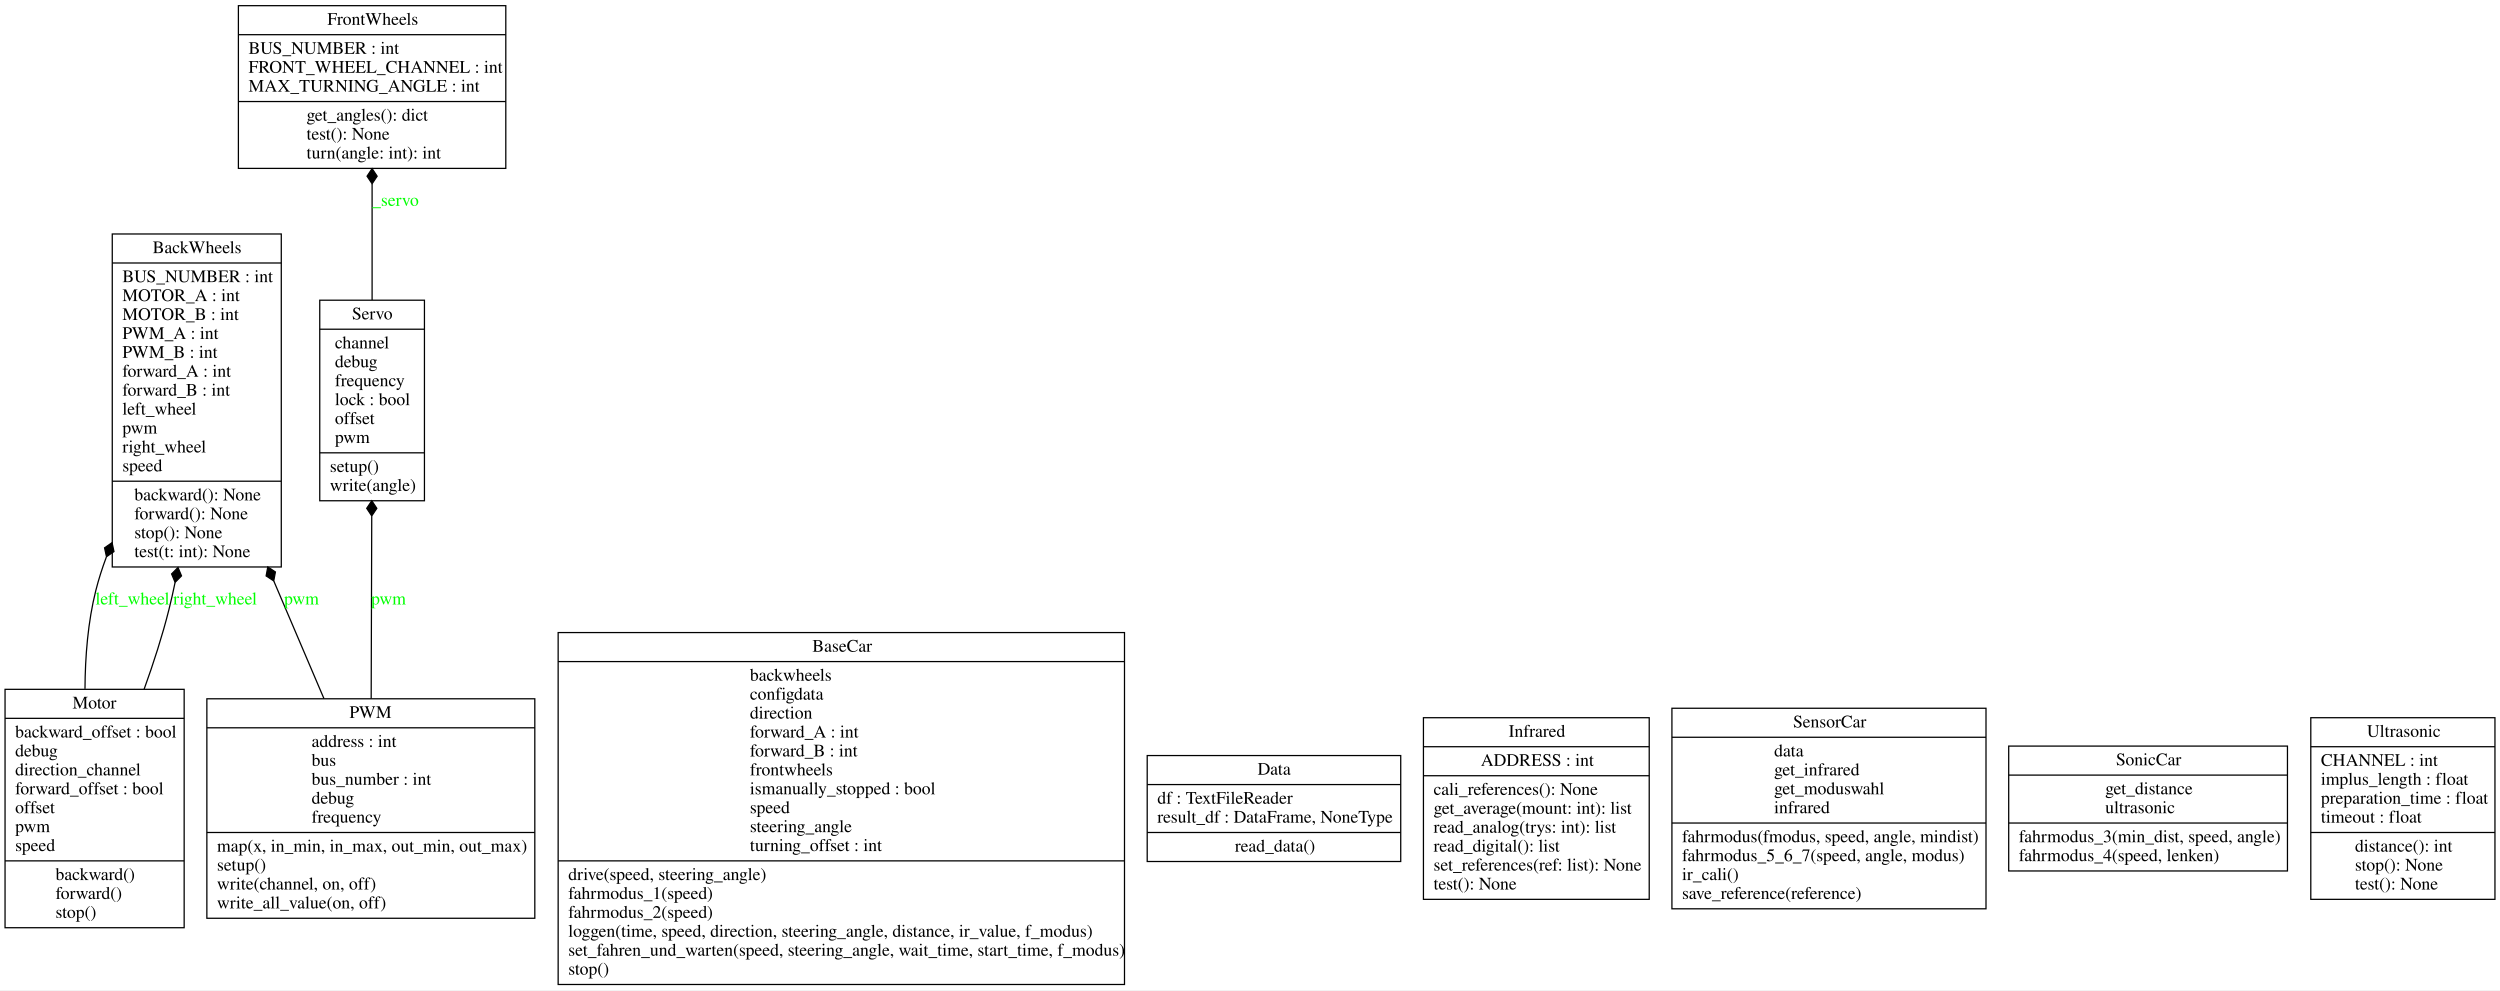
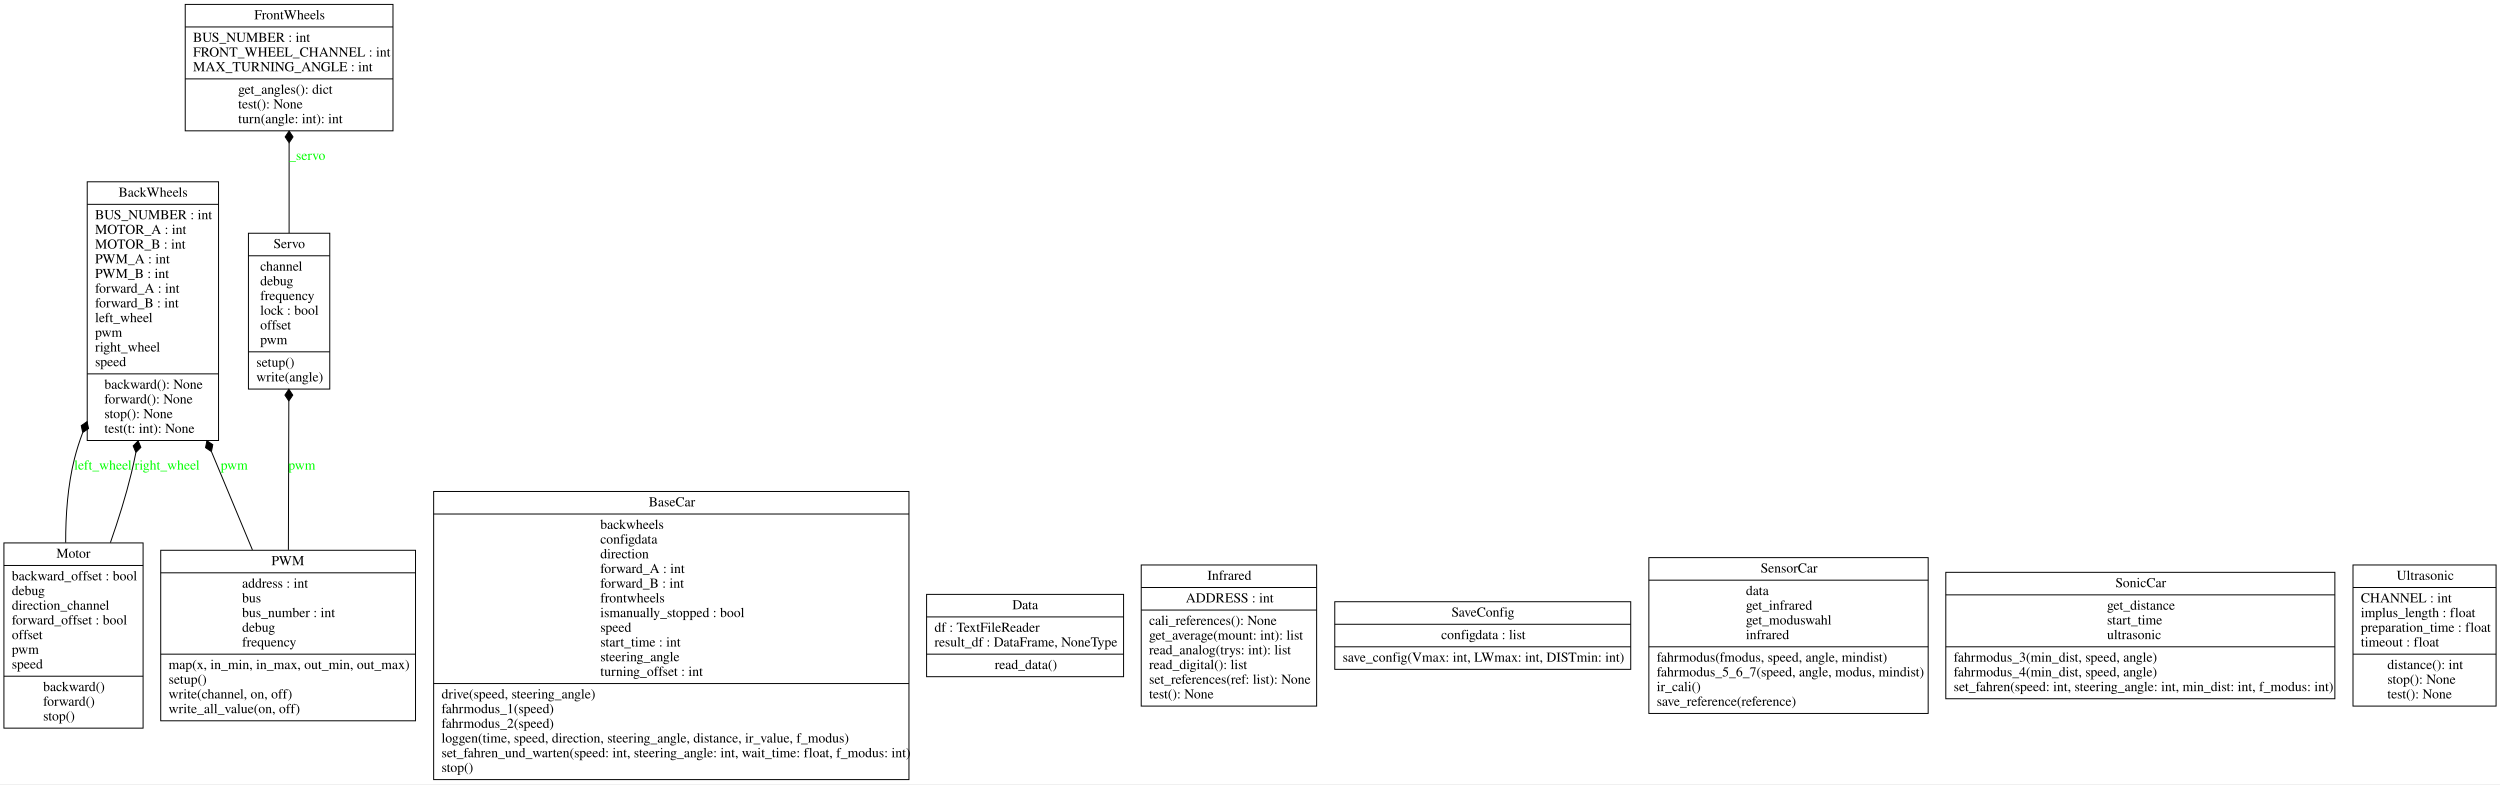
- <svg xmlns="http://www.w3.org/2000/svg" width="1982pt" height="785pt" viewBox="0.00 0.00 1982.00 785.00">
-   <g id="graph0" class="graph" transform="scale(1 1) rotate(0) translate(4 781)">
-     <polygon fill="#ffffff" stroke="transparent" points="-4,4 -4,-781 1978,-781 1978,4 -4,4" />
+ <svg xmlns="http://www.w3.org/2000/svg" width="2551pt" height="800pt" viewBox="0.00 0.00 2551.00 800.00">
+   <g id="graph0" class="graph" transform="scale(1 1) rotate(0) translate(4 796)">
+     <polygon fill="#ffffff" stroke="transparent" points="-4,4 -4,-796 2547,-796 2547,4 -4,4" />
    <g id="node1" class="node">
-       <polygon fill="none" stroke="#000000" points="85,-331.5 85,-595.5 219,-595.5 219,-331.5 85,-331.5" />
-       <text text-anchor="start" x="117" y="-580.3" font-family="Times,serif" font-size="14.00" fill="#000000">BackWheels</text>
-       <polyline fill="none" stroke="#000000" points="85,-572.5 219,-572.5 " />
-       <text text-anchor="start" x="93" y="-557.3" font-family="Times,serif" font-size="14.00" fill="#000000">BUS_NUMBER : int</text>
-       <text text-anchor="start" x="93" y="-542.3" font-family="Times,serif" font-size="14.00" fill="#000000">MOTOR_A : int</text>
-       <text text-anchor="start" x="93" y="-527.3" font-family="Times,serif" font-size="14.00" fill="#000000">MOTOR_B : int</text>
-       <text text-anchor="start" x="93" y="-512.3" font-family="Times,serif" font-size="14.00" fill="#000000">PWM_A : int</text>
-       <text text-anchor="start" x="93" y="-497.3" font-family="Times,serif" font-size="14.00" fill="#000000">PWM_B : int</text>
-       <text text-anchor="start" x="93" y="-482.3" font-family="Times,serif" font-size="14.00" fill="#000000">forward_A : int</text>
-       <text text-anchor="start" x="93" y="-467.3" font-family="Times,serif" font-size="14.00" fill="#000000">forward_B : int</text>
-       <text text-anchor="start" x="93" y="-452.3" font-family="Times,serif" font-size="14.00" fill="#000000">left_wheel</text>
-       <text text-anchor="start" x="93" y="-437.3" font-family="Times,serif" font-size="14.00" fill="#000000">pwm</text>
-       <text text-anchor="start" x="93" y="-422.3" font-family="Times,serif" font-size="14.00" fill="#000000">right_wheel</text>
-       <text text-anchor="start" x="93" y="-407.3" font-family="Times,serif" font-size="14.00" fill="#000000">speed</text>
-       <polyline fill="none" stroke="#000000" points="85,-399.5 219,-399.5 " />
-       <text text-anchor="start" x="102.5" y="-384.3" font-family="Times,serif" font-size="14.00" fill="#000000">backward(): None</text>
-       <text text-anchor="start" x="102.5" y="-369.3" font-family="Times,serif" font-size="14.00" fill="#000000">forward(): None</text>
-       <text text-anchor="start" x="102.5" y="-354.3" font-family="Times,serif" font-size="14.00" fill="#000000">stop(): None</text>
-       <text text-anchor="start" x="102.5" y="-339.3" font-family="Times,serif" font-size="14.00" fill="#000000">test(t: int): None</text>
+       <polygon fill="none" stroke="#000000" points="85,-346.5 85,-610.5 219,-610.5 219,-346.5 85,-346.5" />
+       <text text-anchor="start" x="117" y="-595.3" font-family="Times,serif" font-size="14.00" fill="#000000">BackWheels</text>
+       <polyline fill="none" stroke="#000000" points="85,-587.5 219,-587.5 " />
+       <text text-anchor="start" x="93" y="-572.3" font-family="Times,serif" font-size="14.00" fill="#000000">BUS_NUMBER : int</text>
+       <text text-anchor="start" x="93" y="-557.3" font-family="Times,serif" font-size="14.00" fill="#000000">MOTOR_A : int</text>
+       <text text-anchor="start" x="93" y="-542.3" font-family="Times,serif" font-size="14.00" fill="#000000">MOTOR_B : int</text>
+       <text text-anchor="start" x="93" y="-527.3" font-family="Times,serif" font-size="14.00" fill="#000000">PWM_A : int</text>
+       <text text-anchor="start" x="93" y="-512.3" font-family="Times,serif" font-size="14.00" fill="#000000">PWM_B : int</text>
+       <text text-anchor="start" x="93" y="-497.3" font-family="Times,serif" font-size="14.00" fill="#000000">forward_A : int</text>
+       <text text-anchor="start" x="93" y="-482.3" font-family="Times,serif" font-size="14.00" fill="#000000">forward_B : int</text>
+       <text text-anchor="start" x="93" y="-467.3" font-family="Times,serif" font-size="14.00" fill="#000000">left_wheel</text>
+       <text text-anchor="start" x="93" y="-452.3" font-family="Times,serif" font-size="14.00" fill="#000000">pwm</text>
+       <text text-anchor="start" x="93" y="-437.3" font-family="Times,serif" font-size="14.00" fill="#000000">right_wheel</text>
+       <text text-anchor="start" x="93" y="-422.3" font-family="Times,serif" font-size="14.00" fill="#000000">speed</text>
+       <polyline fill="none" stroke="#000000" points="85,-414.5 219,-414.5 " />
+       <text text-anchor="start" x="102.5" y="-399.3" font-family="Times,serif" font-size="14.00" fill="#000000">backward(): None</text>
+       <text text-anchor="start" x="102.5" y="-384.3" font-family="Times,serif" font-size="14.00" fill="#000000">forward(): None</text>
+       <text text-anchor="start" x="102.5" y="-369.3" font-family="Times,serif" font-size="14.00" fill="#000000">stop(): None</text>
+       <text text-anchor="start" x="102.5" y="-354.3" font-family="Times,serif" font-size="14.00" fill="#000000">test(t: int): None</text>
    </g>
    <g id="node2" class="node">
-       <polygon fill="none" stroke="#000000" points="438.5,-.5 438.5,-279.5 887.5,-279.5 887.5,-.5 438.5,-.5" />
-       <text text-anchor="start" x="640" y="-264.3" font-family="Times,serif" font-size="14.00" fill="#000000">BaseCar</text>
-       <polyline fill="none" stroke="#000000" points="438.5,-256.5 887.5,-256.5 " />
-       <text text-anchor="start" x="590.5" y="-241.3" font-family="Times,serif" font-size="14.00" fill="#000000">backwheels</text>
-       <text text-anchor="start" x="590.5" y="-226.3" font-family="Times,serif" font-size="14.00" fill="#000000">configdata</text>
-       <text text-anchor="start" x="590.5" y="-211.3" font-family="Times,serif" font-size="14.00" fill="#000000">direction</text>
-       <text text-anchor="start" x="590.5" y="-196.3" font-family="Times,serif" font-size="14.00" fill="#000000">forward_A : int</text>
-       <text text-anchor="start" x="590.5" y="-181.3" font-family="Times,serif" font-size="14.00" fill="#000000">forward_B : int</text>
-       <text text-anchor="start" x="590.5" y="-166.3" font-family="Times,serif" font-size="14.00" fill="#000000">frontwheels</text>
-       <text text-anchor="start" x="590.5" y="-151.3" font-family="Times,serif" font-size="14.00" fill="#000000">ismanually_stopped : bool</text>
-       <text text-anchor="start" x="590.5" y="-136.3" font-family="Times,serif" font-size="14.00" fill="#000000">speed</text>
-       <text text-anchor="start" x="590.5" y="-121.3" font-family="Times,serif" font-size="14.00" fill="#000000">steering_angle</text>
-       <text text-anchor="start" x="590.5" y="-106.3" font-family="Times,serif" font-size="14.00" fill="#000000">turning_offset : int</text>
-       <polyline fill="none" stroke="#000000" points="438.5,-98.5 887.5,-98.5 " />
+       <polygon fill="none" stroke="#000000" points="438.5,-.5 438.5,-294.5 923.5,-294.5 923.5,-.5 438.5,-.5" />
+       <text text-anchor="start" x="658" y="-279.3" font-family="Times,serif" font-size="14.00" fill="#000000">BaseCar</text>
+       <polyline fill="none" stroke="#000000" points="438.5,-271.5 923.5,-271.5 " />
+       <text text-anchor="start" x="608.5" y="-256.3" font-family="Times,serif" font-size="14.00" fill="#000000">backwheels</text>
+       <text text-anchor="start" x="608.5" y="-241.3" font-family="Times,serif" font-size="14.00" fill="#000000">configdata</text>
+       <text text-anchor="start" x="608.5" y="-226.3" font-family="Times,serif" font-size="14.00" fill="#000000">direction</text>
+       <text text-anchor="start" x="608.5" y="-211.3" font-family="Times,serif" font-size="14.00" fill="#000000">forward_A : int</text>
+       <text text-anchor="start" x="608.5" y="-196.3" font-family="Times,serif" font-size="14.00" fill="#000000">forward_B : int</text>
+       <text text-anchor="start" x="608.5" y="-181.3" font-family="Times,serif" font-size="14.00" fill="#000000">frontwheels</text>
+       <text text-anchor="start" x="608.5" y="-166.3" font-family="Times,serif" font-size="14.00" fill="#000000">ismanually_stopped : bool</text>
+       <text text-anchor="start" x="608.5" y="-151.3" font-family="Times,serif" font-size="14.00" fill="#000000">speed</text>
+       <text text-anchor="start" x="608.5" y="-136.3" font-family="Times,serif" font-size="14.00" fill="#000000">start_time : int</text>
+       <text text-anchor="start" x="608.5" y="-121.3" font-family="Times,serif" font-size="14.00" fill="#000000">steering_angle</text>
+       <text text-anchor="start" x="608.5" y="-106.3" font-family="Times,serif" font-size="14.00" fill="#000000">turning_offset : int</text>
+       <polyline fill="none" stroke="#000000" points="438.5,-98.5 923.5,-98.5 " />
      <text text-anchor="start" x="446.5" y="-83.3" font-family="Times,serif" font-size="14.00" fill="#000000">drive(speed, steering_angle)</text>
      <text text-anchor="start" x="446.5" y="-68.3" font-family="Times,serif" font-size="14.00" fill="#000000">fahrmodus_1(speed)</text>
      <text text-anchor="start" x="446.5" y="-53.3" font-family="Times,serif" font-size="14.00" fill="#000000">fahrmodus_2(speed)</text>
      <text text-anchor="start" x="446.5" y="-38.3" font-family="Times,serif" font-size="14.00" fill="#000000">loggen(time, speed, direction, steering_angle, distance, ir_value, f_modus)</text>
-       <text text-anchor="start" x="446.5" y="-23.3" font-family="Times,serif" font-size="14.00" fill="#000000">set_fahren_und_warten(speed, steering_angle, wait_time, start_time, f_modus)</text>
+       <text text-anchor="start" x="446.5" y="-23.3" font-family="Times,serif" font-size="14.00" fill="#000000">set_fahren_und_warten(speed: int, steering_angle: int, wait_time: float, f_modus: int)</text>
      <text text-anchor="start" x="446.5" y="-8.3" font-family="Times,serif" font-size="14.00" fill="#000000">stop()</text>
    </g>
    <g id="node3" class="node">
-       <polygon fill="none" stroke="#000000" points="905.5,-98 905.5,-182 1106.5,-182 1106.5,-98 905.5,-98" />
-       <text text-anchor="start" x="993" y="-166.8" font-family="Times,serif" font-size="14.00" fill="#000000">Data</text>
-       <polyline fill="none" stroke="#000000" points="905.5,-159 1106.5,-159 " />
-       <text text-anchor="start" x="913.5" y="-143.8" font-family="Times,serif" font-size="14.00" fill="#000000">df : TextFileReader</text>
-       <text text-anchor="start" x="913.5" y="-128.8" font-family="Times,serif" font-size="14.00" fill="#000000">result_df : DataFrame, NoneType</text>
-       <polyline fill="none" stroke="#000000" points="905.5,-121 1106.5,-121 " />
-       <text text-anchor="start" x="975" y="-105.8" font-family="Times,serif" font-size="14.00" fill="#000000">read_data()</text>
+       <polygon fill="none" stroke="#000000" points="941.5,-105.5 941.5,-189.5 1142.5,-189.5 1142.5,-105.5 941.5,-105.5" />
+       <text text-anchor="start" x="1029" y="-174.3" font-family="Times,serif" font-size="14.00" fill="#000000">Data</text>
+       <polyline fill="none" stroke="#000000" points="941.5,-166.5 1142.5,-166.5 " />
+       <text text-anchor="start" x="949.5" y="-151.3" font-family="Times,serif" font-size="14.00" fill="#000000">df : TextFileReader</text>
+       <text text-anchor="start" x="949.5" y="-136.3" font-family="Times,serif" font-size="14.00" fill="#000000">result_df : DataFrame, NoneType</text>
+       <polyline fill="none" stroke="#000000" points="941.5,-128.5 1142.5,-128.5 " />
+       <text text-anchor="start" x="1011" y="-113.3" font-family="Times,serif" font-size="14.00" fill="#000000">read_data()</text>
    </g>
    <g id="node4" class="node">
-       <polygon fill="none" stroke="#000000" points="185,-647.5 185,-776.5 397,-776.5 397,-647.5 185,-647.5" />
-       <text text-anchor="start" x="255.5" y="-761.3" font-family="Times,serif" font-size="14.00" fill="#000000">FrontWheels</text>
-       <polyline fill="none" stroke="#000000" points="185,-753.5 397,-753.5 " />
-       <text text-anchor="start" x="193" y="-738.3" font-family="Times,serif" font-size="14.00" fill="#000000">BUS_NUMBER : int</text>
-       <text text-anchor="start" x="193" y="-723.3" font-family="Times,serif" font-size="14.00" fill="#000000">FRONT_WHEEL_CHANNEL : int</text>
-       <text text-anchor="start" x="193" y="-708.3" font-family="Times,serif" font-size="14.00" fill="#000000">MAX_TURNING_ANGLE : int</text>
-       <polyline fill="none" stroke="#000000" points="185,-700.5 397,-700.5 " />
-       <text text-anchor="start" x="239" y="-685.3" font-family="Times,serif" font-size="14.00" fill="#000000">get_angles(): dict</text>
-       <text text-anchor="start" x="239" y="-670.3" font-family="Times,serif" font-size="14.00" fill="#000000">test(): None</text>
-       <text text-anchor="start" x="239" y="-655.3" font-family="Times,serif" font-size="14.00" fill="#000000">turn(angle: int): int</text>
+       <polygon fill="none" stroke="#000000" points="185,-662.5 185,-791.5 397,-791.5 397,-662.5 185,-662.5" />
+       <text text-anchor="start" x="255.5" y="-776.3" font-family="Times,serif" font-size="14.00" fill="#000000">FrontWheels</text>
+       <polyline fill="none" stroke="#000000" points="185,-768.5 397,-768.5 " />
+       <text text-anchor="start" x="193" y="-753.3" font-family="Times,serif" font-size="14.00" fill="#000000">BUS_NUMBER : int</text>
+       <text text-anchor="start" x="193" y="-738.3" font-family="Times,serif" font-size="14.00" fill="#000000">FRONT_WHEEL_CHANNEL : int</text>
+       <text text-anchor="start" x="193" y="-723.3" font-family="Times,serif" font-size="14.00" fill="#000000">MAX_TURNING_ANGLE : int</text>
+       <polyline fill="none" stroke="#000000" points="185,-715.5 397,-715.5 " />
+       <text text-anchor="start" x="239" y="-700.3" font-family="Times,serif" font-size="14.00" fill="#000000">get_angles(): dict</text>
+       <text text-anchor="start" x="239" y="-685.3" font-family="Times,serif" font-size="14.00" fill="#000000">test(): None</text>
+       <text text-anchor="start" x="239" y="-670.3" font-family="Times,serif" font-size="14.00" fill="#000000">turn(angle: int): int</text>
    </g>
    <g id="node5" class="node">
-       <polygon fill="none" stroke="#000000" points="1124.5,-68 1124.5,-212 1303.5,-212 1303.5,-68 1124.5,-68" />
-       <text text-anchor="start" x="1192" y="-196.8" font-family="Times,serif" font-size="14.00" fill="#000000">Infrared</text>
-       <polyline fill="none" stroke="#000000" points="1124.5,-189 1303.5,-189 " />
-       <text text-anchor="start" x="1170" y="-173.8" font-family="Times,serif" font-size="14.00" fill="#000000">ADDRESS : int</text>
-       <polyline fill="none" stroke="#000000" points="1124.5,-166 1303.5,-166 " />
-       <text text-anchor="start" x="1132.5" y="-150.8" font-family="Times,serif" font-size="14.00" fill="#000000">cali_references(): None</text>
-       <text text-anchor="start" x="1132.5" y="-135.8" font-family="Times,serif" font-size="14.00" fill="#000000">get_average(mount: int): list</text>
-       <text text-anchor="start" x="1132.5" y="-120.8" font-family="Times,serif" font-size="14.00" fill="#000000">read_analog(trys: int): list</text>
-       <text text-anchor="start" x="1132.5" y="-105.8" font-family="Times,serif" font-size="14.00" fill="#000000">read_digital(): list</text>
-       <text text-anchor="start" x="1132.5" y="-90.8" font-family="Times,serif" font-size="14.00" fill="#000000">set_references(ref: list): None</text>
-       <text text-anchor="start" x="1132.5" y="-75.8" font-family="Times,serif" font-size="14.00" fill="#000000">test(): None</text>
+       <polygon fill="none" stroke="#000000" points="1160.5,-75.5 1160.5,-219.5 1339.5,-219.5 1339.5,-75.5 1160.5,-75.5" />
+       <text text-anchor="start" x="1228" y="-204.3" font-family="Times,serif" font-size="14.00" fill="#000000">Infrared</text>
+       <polyline fill="none" stroke="#000000" points="1160.5,-196.5 1339.5,-196.5 " />
+       <text text-anchor="start" x="1206" y="-181.3" font-family="Times,serif" font-size="14.00" fill="#000000">ADDRESS : int</text>
+       <polyline fill="none" stroke="#000000" points="1160.5,-173.5 1339.5,-173.5 " />
+       <text text-anchor="start" x="1168.5" y="-158.3" font-family="Times,serif" font-size="14.00" fill="#000000">cali_references(): None</text>
+       <text text-anchor="start" x="1168.5" y="-143.3" font-family="Times,serif" font-size="14.00" fill="#000000">get_average(mount: int): list</text>
+       <text text-anchor="start" x="1168.5" y="-128.3" font-family="Times,serif" font-size="14.00" fill="#000000">read_analog(trys: int): list</text>
+       <text text-anchor="start" x="1168.5" y="-113.3" font-family="Times,serif" font-size="14.00" fill="#000000">read_digital(): list</text>
+       <text text-anchor="start" x="1168.5" y="-98.3" font-family="Times,serif" font-size="14.00" fill="#000000">set_references(ref: list): None</text>
+       <text text-anchor="start" x="1168.5" y="-83.3" font-family="Times,serif" font-size="14.00" fill="#000000">test(): None</text>
    </g>
    <g id="node6" class="node">
-       <polygon fill="none" stroke="#000000" points="0,-45.5 0,-234.5 142,-234.5 142,-45.5 0,-45.5" />
-       <text text-anchor="start" x="53.5" y="-219.3" font-family="Times,serif" font-size="14.00" fill="#000000">Motor</text>
-       <polyline fill="none" stroke="#000000" points="0,-211.5 142,-211.5 " />
-       <text text-anchor="start" x="8" y="-196.3" font-family="Times,serif" font-size="14.00" fill="#000000">backward_offset : bool</text>
-       <text text-anchor="start" x="8" y="-181.3" font-family="Times,serif" font-size="14.00" fill="#000000">debug</text>
-       <text text-anchor="start" x="8" y="-166.3" font-family="Times,serif" font-size="14.00" fill="#000000">direction_channel</text>
-       <text text-anchor="start" x="8" y="-151.3" font-family="Times,serif" font-size="14.00" fill="#000000">forward_offset : bool</text>
-       <text text-anchor="start" x="8" y="-136.3" font-family="Times,serif" font-size="14.00" fill="#000000">offset</text>
-       <text text-anchor="start" x="8" y="-121.3" font-family="Times,serif" font-size="14.00" fill="#000000">pwm</text>
-       <text text-anchor="start" x="8" y="-106.3" font-family="Times,serif" font-size="14.00" fill="#000000">speed</text>
-       <polyline fill="none" stroke="#000000" points="0,-98.5 142,-98.5 " />
-       <text text-anchor="start" x="40" y="-83.3" font-family="Times,serif" font-size="14.00" fill="#000000">backward()</text>
-       <text text-anchor="start" x="40" y="-68.3" font-family="Times,serif" font-size="14.00" fill="#000000">forward()</text>
-       <text text-anchor="start" x="40" y="-53.3" font-family="Times,serif" font-size="14.00" fill="#000000">stop()</text>
+       <polygon fill="none" stroke="#000000" points="0,-53 0,-242 142,-242 142,-53 0,-53" />
+       <text text-anchor="start" x="53.5" y="-226.8" font-family="Times,serif" font-size="14.00" fill="#000000">Motor</text>
+       <polyline fill="none" stroke="#000000" points="0,-219 142,-219 " />
+       <text text-anchor="start" x="8" y="-203.8" font-family="Times,serif" font-size="14.00" fill="#000000">backward_offset : bool</text>
+       <text text-anchor="start" x="8" y="-188.8" font-family="Times,serif" font-size="14.00" fill="#000000">debug</text>
+       <text text-anchor="start" x="8" y="-173.8" font-family="Times,serif" font-size="14.00" fill="#000000">direction_channel</text>
+       <text text-anchor="start" x="8" y="-158.8" font-family="Times,serif" font-size="14.00" fill="#000000">forward_offset : bool</text>
+       <text text-anchor="start" x="8" y="-143.8" font-family="Times,serif" font-size="14.00" fill="#000000">offset</text>
+       <text text-anchor="start" x="8" y="-128.8" font-family="Times,serif" font-size="14.00" fill="#000000">pwm</text>
+       <text text-anchor="start" x="8" y="-113.8" font-family="Times,serif" font-size="14.00" fill="#000000">speed</text>
+       <polyline fill="none" stroke="#000000" points="0,-106 142,-106 " />
+       <text text-anchor="start" x="40" y="-90.8" font-family="Times,serif" font-size="14.00" fill="#000000">backward()</text>
+       <text text-anchor="start" x="40" y="-75.8" font-family="Times,serif" font-size="14.00" fill="#000000">forward()</text>
+       <text text-anchor="start" x="40" y="-60.8" font-family="Times,serif" font-size="14.00" fill="#000000">stop()</text>
    </g>
    <g id="edge1" class="edge">
-       <path fill="none" stroke="#000000" d="M63.379,-234.863C63.519,-260.536 65.717,-288.1 72,-313 74.215,-321.778 77.043,-330.607 80.306,-339.35" />
-       <polygon fill="#000000" stroke="#000000" points="80.415,-339.624 86.342,-343.731 84.831,-350.782 78.904,-346.675 80.415,-339.624" />
-       <text text-anchor="middle" x="101" y="-301.8" font-family="Times,serif" font-size="14.00" fill="#00ff00">left_wheel</text>
+       <path fill="none" stroke="#000000" d="M63.016,-242.263C62.931,-270.225 65.103,-300.653 72,-328 74.214,-336.778 77.041,-345.607 80.304,-354.35" />
+       <polygon fill="#000000" stroke="#000000" points="80.412,-354.625 86.34,-358.732 84.828,-365.783 78.901,-361.676 80.412,-354.625" />
+       <text text-anchor="middle" x="101" y="-316.8" font-family="Times,serif" font-size="14.00" fill="#00ff00">left_wheel</text>
    </g>
    <g id="edge2" class="edge">
-       <path fill="none" stroke="#000000" d="M110.251,-234.572C117.701,-255.206 124.785,-277.12 130,-298 131.731,-304.929 133.332,-312.058 134.813,-319.283" />
-       <polygon fill="#000000" stroke="#000000" points="134.821,-319.326 139.895,-324.45 137.117,-331.105 132.043,-325.981 134.821,-319.326" />
-       <text text-anchor="middle" x="166.5" y="-301.8" font-family="Times,serif" font-size="14.00" fill="#00ff00">right_wheel</text>
+       <path fill="none" stroke="#000000" d="M108.641,-242.291C116.646,-265.163 124.371,-289.726 130,-313 131.679,-319.942 133.239,-327.081 134.686,-334.315" />
+       <polygon fill="#000000" stroke="#000000" points="134.695,-334.36 139.748,-339.504 136.943,-346.147 131.89,-341.003 134.695,-334.36" />
+       <text text-anchor="middle" x="166.5" y="-316.8" font-family="Times,serif" font-size="14.00" fill="#00ff00">right_wheel</text>
    </g>
    <g id="node7" class="node">
-       <polygon fill="none" stroke="#000000" points="160,-53 160,-227 420,-227 420,-53 160,-53" />
-       <text text-anchor="start" x="273" y="-211.8" font-family="Times,serif" font-size="14.00" fill="#000000">PWM</text>
-       <polyline fill="none" stroke="#000000" points="160,-204 420,-204 " />
-       <text text-anchor="start" x="243" y="-188.8" font-family="Times,serif" font-size="14.00" fill="#000000">address : int</text>
-       <text text-anchor="start" x="243" y="-173.8" font-family="Times,serif" font-size="14.00" fill="#000000">bus</text>
-       <text text-anchor="start" x="243" y="-158.8" font-family="Times,serif" font-size="14.00" fill="#000000">bus_number : int</text>
-       <text text-anchor="start" x="243" y="-143.8" font-family="Times,serif" font-size="14.00" fill="#000000">debug</text>
-       <text text-anchor="start" x="243" y="-128.8" font-family="Times,serif" font-size="14.00" fill="#000000">frequency</text>
-       <polyline fill="none" stroke="#000000" points="160,-121 420,-121 " />
-       <text text-anchor="start" x="168" y="-105.8" font-family="Times,serif" font-size="14.00" fill="#000000">map(x, in_min, in_max, out_min, out_max)</text>
-       <text text-anchor="start" x="168" y="-90.8" font-family="Times,serif" font-size="14.00" fill="#000000">setup()</text>
-       <text text-anchor="start" x="168" y="-75.8" font-family="Times,serif" font-size="14.00" fill="#000000">write(channel, on, off)</text>
-       <text text-anchor="start" x="168" y="-60.8" font-family="Times,serif" font-size="14.00" fill="#000000">write_all_value(on, off)</text>
+       <polygon fill="none" stroke="#000000" points="160,-60.5 160,-234.5 420,-234.5 420,-60.5 160,-60.5" />
+       <text text-anchor="start" x="273" y="-219.3" font-family="Times,serif" font-size="14.00" fill="#000000">PWM</text>
+       <polyline fill="none" stroke="#000000" points="160,-211.5 420,-211.5 " />
+       <text text-anchor="start" x="243" y="-196.3" font-family="Times,serif" font-size="14.00" fill="#000000">address : int</text>
+       <text text-anchor="start" x="243" y="-181.3" font-family="Times,serif" font-size="14.00" fill="#000000">bus</text>
+       <text text-anchor="start" x="243" y="-166.3" font-family="Times,serif" font-size="14.00" fill="#000000">bus_number : int</text>
+       <text text-anchor="start" x="243" y="-151.3" font-family="Times,serif" font-size="14.00" fill="#000000">debug</text>
+       <text text-anchor="start" x="243" y="-136.3" font-family="Times,serif" font-size="14.00" fill="#000000">frequency</text>
+       <polyline fill="none" stroke="#000000" points="160,-128.5 420,-128.5 " />
+       <text text-anchor="start" x="168" y="-113.3" font-family="Times,serif" font-size="14.00" fill="#000000">map(x, in_min, in_max, out_min, out_max)</text>
+       <text text-anchor="start" x="168" y="-98.3" font-family="Times,serif" font-size="14.00" fill="#000000">setup()</text>
+       <text text-anchor="start" x="168" y="-83.3" font-family="Times,serif" font-size="14.00" fill="#000000">write(channel, on, off)</text>
+       <text text-anchor="start" x="168" y="-68.3" font-family="Times,serif" font-size="14.00" fill="#000000">write_all_value(on, off)</text>
    </g>
    <g id="edge3" class="edge">
-       <path fill="none" stroke="#000000" d="M252.837,-227.118C240.59,-255.827 226.629,-288.555 213.081,-320.314" />
-       <polygon fill="#000000" stroke="#000000" points="213.018,-320.462 214.343,-327.55 208.309,-331.5 206.984,-324.411 213.018,-320.462" />
-       <text text-anchor="middle" x="235" y="-301.8" font-family="Times,serif" font-size="14.00" fill="#00ff00">pwm</text>
+       <path fill="none" stroke="#000000" d="M253.562,-234.899C240.791,-265.53 226.09,-300.792 211.91,-334.803" />
+       <polygon fill="#000000" stroke="#000000" points="211.742,-335.205 213.125,-342.282 207.125,-346.281 205.742,-339.204 211.742,-335.205" />
+       <text text-anchor="middle" x="235" y="-316.8" font-family="Times,serif" font-size="14.00" fill="#00ff00">pwm</text>
+     </g>
+     <g id="node10" class="node">
+       <polygon fill="none" stroke="#000000" points="249.5,-399 249.5,-558 332.5,-558 332.5,-399 249.5,-399" />
+       <text text-anchor="start" x="275" y="-542.8" font-family="Times,serif" font-size="14.00" fill="#000000">Servo</text>
+       <polyline fill="none" stroke="#000000" points="249.5,-535 332.5,-535 " />
+       <text text-anchor="start" x="261.5" y="-519.8" font-family="Times,serif" font-size="14.00" fill="#000000">channel</text>
+       <text text-anchor="start" x="261.5" y="-504.8" font-family="Times,serif" font-size="14.00" fill="#000000">debug</text>
+       <text text-anchor="start" x="261.5" y="-489.8" font-family="Times,serif" font-size="14.00" fill="#000000">frequency</text>
+       <text text-anchor="start" x="261.5" y="-474.8" font-family="Times,serif" font-size="14.00" fill="#000000">lock : bool</text>
+       <text text-anchor="start" x="261.5" y="-459.8" font-family="Times,serif" font-size="14.00" fill="#000000">offset</text>
+       <text text-anchor="start" x="261.5" y="-444.8" font-family="Times,serif" font-size="14.00" fill="#000000">pwm</text>
+       <polyline fill="none" stroke="#000000" points="249.5,-437 332.5,-437 " />
+       <text text-anchor="start" x="257.5" y="-421.8" font-family="Times,serif" font-size="14.00" fill="#000000">setup()</text>
+       <text text-anchor="start" x="257.5" y="-406.8" font-family="Times,serif" font-size="14.00" fill="#000000">write(angle)</text>
+     </g>
+     <g id="edge4" class="edge">
+       <path fill="none" stroke="#000000" d="M290.264,-234.899C290.405,-281.68 290.579,-339.262 290.723,-386.695" />
+       <polygon fill="#000000" stroke="#000000" points="290.723,-386.838 294.741,-392.825 290.759,-398.838 286.741,-392.85 290.723,-386.838" />
+       <text text-anchor="middle" x="304" y="-316.8" font-family="Times,serif" font-size="14.00" fill="#00ff00">pwm</text>
+     </g>
+     <g id="node8" class="node">
+       <polygon fill="none" stroke="#000000" points="1358,-113 1358,-182 1660,-182 1660,-113 1358,-113" />
+       <text text-anchor="start" x="1477" y="-166.8" font-family="Times,serif" font-size="14.00" fill="#000000">SaveConfig</text>
+       <polyline fill="none" stroke="#000000" points="1358,-159 1660,-159 " />
+       <text text-anchor="start" x="1466.5" y="-143.8" font-family="Times,serif" font-size="14.00" fill="#000000">configdata : list</text>
+       <polyline fill="none" stroke="#000000" points="1358,-136 1660,-136 " />
+       <text text-anchor="start" x="1366" y="-120.8" font-family="Times,serif" font-size="14.00" fill="#000000">save_config(Vmax: int, LWmax: int, DISTmin: int)</text>
    </g>
    <g id="node9" class="node">
-       <polygon fill="none" stroke="#000000" points="249.5,-384 249.5,-543 332.5,-543 332.5,-384 249.5,-384" />
-       <text text-anchor="start" x="275" y="-527.8" font-family="Times,serif" font-size="14.00" fill="#000000">Servo</text>
-       <polyline fill="none" stroke="#000000" points="249.5,-520 332.5,-520 " />
-       <text text-anchor="start" x="261.5" y="-504.8" font-family="Times,serif" font-size="14.00" fill="#000000">channel</text>
-       <text text-anchor="start" x="261.5" y="-489.8" font-family="Times,serif" font-size="14.00" fill="#000000">debug</text>
-       <text text-anchor="start" x="261.5" y="-474.8" font-family="Times,serif" font-size="14.00" fill="#000000">frequency</text>
-       <text text-anchor="start" x="261.5" y="-459.8" font-family="Times,serif" font-size="14.00" fill="#000000">lock : bool</text>
-       <text text-anchor="start" x="261.5" y="-444.8" font-family="Times,serif" font-size="14.00" fill="#000000">offset</text>
-       <text text-anchor="start" x="261.5" y="-429.8" font-family="Times,serif" font-size="14.00" fill="#000000">pwm</text>
-       <polyline fill="none" stroke="#000000" points="249.5,-422 332.5,-422 " />
-       <text text-anchor="start" x="257.5" y="-406.8" font-family="Times,serif" font-size="14.00" fill="#000000">setup()</text>
-       <text text-anchor="start" x="257.5" y="-391.8" font-family="Times,serif" font-size="14.00" fill="#000000">write(angle)</text>
-     </g>
-     <g id="edge4" class="edge">
-       <path fill="none" stroke="#000000" d="M290.269,-227.118C290.408,-271.859 290.576,-326.358 290.716,-371.747" />
-       <polygon fill="#000000" stroke="#000000" points="290.717,-371.987 294.736,-377.974 290.754,-383.987 286.736,-377.999 290.717,-371.987" />
-       <text text-anchor="middle" x="304" y="-301.8" font-family="Times,serif" font-size="14.00" fill="#00ff00">pwm</text>
-     </g>
-     <g id="node8" class="node">
-       <polygon fill="none" stroke="#000000" points="1321.5,-60.5 1321.5,-219.5 1570.5,-219.5 1570.5,-60.5 1321.5,-60.5" />
-       <text text-anchor="start" x="1417.5" y="-204.3" font-family="Times,serif" font-size="14.00" fill="#000000">SensorCar</text>
-       <polyline fill="none" stroke="#000000" points="1321.5,-196.5 1570.5,-196.5 " />
-       <text text-anchor="start" x="1402.5" y="-181.3" font-family="Times,serif" font-size="14.00" fill="#000000">data</text>
-       <text text-anchor="start" x="1402.5" y="-166.3" font-family="Times,serif" font-size="14.00" fill="#000000">get_infrared</text>
-       <text text-anchor="start" x="1402.5" y="-151.3" font-family="Times,serif" font-size="14.00" fill="#000000">get_moduswahl</text>
-       <text text-anchor="start" x="1402.5" y="-136.3" font-family="Times,serif" font-size="14.00" fill="#000000">infrared</text>
-       <polyline fill="none" stroke="#000000" points="1321.5,-128.5 1570.5,-128.5 " />
-       <text text-anchor="start" x="1329.5" y="-113.3" font-family="Times,serif" font-size="14.00" fill="#000000">fahrmodus(fmodus, speed, angle, mindist)</text>
-       <text text-anchor="start" x="1329.5" y="-98.3" font-family="Times,serif" font-size="14.00" fill="#000000">fahrmodus_5_6_7(speed, angle, modus)</text>
-       <text text-anchor="start" x="1329.5" y="-83.3" font-family="Times,serif" font-size="14.00" fill="#000000">ir_cali()</text>
-       <text text-anchor="start" x="1329.5" y="-68.3" font-family="Times,serif" font-size="14.00" fill="#000000">save_reference(reference)</text>
+       <polygon fill="none" stroke="#000000" points="1678.5,-68 1678.5,-227 1963.5,-227 1963.5,-68 1678.5,-68" />
+       <text text-anchor="start" x="1792.5" y="-211.8" font-family="Times,serif" font-size="14.00" fill="#000000">SensorCar</text>
+       <polyline fill="none" stroke="#000000" points="1678.5,-204 1963.5,-204 " />
+       <text text-anchor="start" x="1777.5" y="-188.8" font-family="Times,serif" font-size="14.00" fill="#000000">data</text>
+       <text text-anchor="start" x="1777.5" y="-173.8" font-family="Times,serif" font-size="14.00" fill="#000000">get_infrared</text>
+       <text text-anchor="start" x="1777.5" y="-158.8" font-family="Times,serif" font-size="14.00" fill="#000000">get_moduswahl</text>
+       <text text-anchor="start" x="1777.5" y="-143.8" font-family="Times,serif" font-size="14.00" fill="#000000">infrared</text>
+       <polyline fill="none" stroke="#000000" points="1678.5,-136 1963.5,-136 " />
+       <text text-anchor="start" x="1686.5" y="-120.8" font-family="Times,serif" font-size="14.00" fill="#000000">fahrmodus(fmodus, speed, angle, mindist)</text>
+       <text text-anchor="start" x="1686.5" y="-105.8" font-family="Times,serif" font-size="14.00" fill="#000000">fahrmodus_5_6_7(speed, angle, modus, mindist)</text>
+       <text text-anchor="start" x="1686.5" y="-90.8" font-family="Times,serif" font-size="14.00" fill="#000000">ir_cali()</text>
+       <text text-anchor="start" x="1686.5" y="-75.8" font-family="Times,serif" font-size="14.00" fill="#000000">save_reference(reference)</text>
    </g>
    <g id="edge5" class="edge">
-       <path fill="none" stroke="#000000" d="M291,-543.152C291,-572.592 291,-605.883 291,-635.076" />
-       <polygon fill="#000000" stroke="#000000" points="291,-635.313 295,-641.313 291,-647.313 287,-641.313 291,-635.313" />
-       <text text-anchor="middle" x="309.5" y="-617.8" font-family="Times,serif" font-size="14.00" fill="#00ff00">_servo</text>
-     </g>
-     <g id="node10" class="node">
-       <polygon fill="none" stroke="#000000" points="1588.5,-90.5 1588.5,-189.5 1809.5,-189.5 1809.5,-90.5 1588.5,-90.5" />
-       <text text-anchor="start" x="1673.5" y="-174.3" font-family="Times,serif" font-size="14.00" fill="#000000">SonicCar</text>
-       <polyline fill="none" stroke="#000000" points="1588.5,-166.5 1809.5,-166.5 " />
-       <text text-anchor="start" x="1665" y="-151.3" font-family="Times,serif" font-size="14.00" fill="#000000">get_distance</text>
-       <text text-anchor="start" x="1665" y="-136.3" font-family="Times,serif" font-size="14.00" fill="#000000">ultrasonic</text>
-       <polyline fill="none" stroke="#000000" points="1588.5,-128.5 1809.5,-128.5 " />
-       <text text-anchor="start" x="1596.5" y="-113.3" font-family="Times,serif" font-size="14.00" fill="#000000">fahrmodus_3(min_dist, speed, angle)</text>
-       <text text-anchor="start" x="1596.5" y="-98.3" font-family="Times,serif" font-size="14.00" fill="#000000">fahrmodus_4(speed, lenken)</text>
+       <path fill="none" stroke="#000000" d="M291,-558.152C291,-587.592 291,-620.883 291,-650.076" />
+       <polygon fill="#000000" stroke="#000000" points="291,-650.313 295,-656.313 291,-662.313 287,-656.313 291,-650.313" />
+       <text text-anchor="middle" x="309.5" y="-632.8" font-family="Times,serif" font-size="14.00" fill="#00ff00">_servo</text>
    </g>
    <g id="node11" class="node">
-       <polygon fill="none" stroke="#000000" points="1828,-68 1828,-212 1974,-212 1974,-68 1828,-68" />
-       <text text-anchor="start" x="1872.5" y="-196.8" font-family="Times,serif" font-size="14.00" fill="#000000">Ultrasonic</text>
-       <polyline fill="none" stroke="#000000" points="1828,-189 1974,-189 " />
-       <text text-anchor="start" x="1836" y="-173.8" font-family="Times,serif" font-size="14.00" fill="#000000">CHANNEL : int</text>
-       <text text-anchor="start" x="1836" y="-158.8" font-family="Times,serif" font-size="14.00" fill="#000000">implus_length : float</text>
-       <text text-anchor="start" x="1836" y="-143.8" font-family="Times,serif" font-size="14.00" fill="#000000">preparation_time : float</text>
-       <text text-anchor="start" x="1836" y="-128.8" font-family="Times,serif" font-size="14.00" fill="#000000">timeout : float</text>
-       <polyline fill="none" stroke="#000000" points="1828,-121 1974,-121 " />
-       <text text-anchor="start" x="1863" y="-105.8" font-family="Times,serif" font-size="14.00" fill="#000000">distance(): int</text>
-       <text text-anchor="start" x="1863" y="-90.8" font-family="Times,serif" font-size="14.00" fill="#000000">stop(): None</text>
-       <text text-anchor="start" x="1863" y="-75.8" font-family="Times,serif" font-size="14.00" fill="#000000">test(): None</text>
+       <polygon fill="none" stroke="#000000" points="1981.5,-83 1981.5,-212 2378.5,-212 2378.5,-83 1981.5,-83" />
+       <text text-anchor="start" x="2154.5" y="-196.8" font-family="Times,serif" font-size="14.00" fill="#000000">SonicCar</text>
+       <polyline fill="none" stroke="#000000" points="1981.5,-189 2378.5,-189 " />
+       <text text-anchor="start" x="2146" y="-173.8" font-family="Times,serif" font-size="14.00" fill="#000000">get_distance</text>
+       <text text-anchor="start" x="2146" y="-158.8" font-family="Times,serif" font-size="14.00" fill="#000000">start_time</text>
+       <text text-anchor="start" x="2146" y="-143.8" font-family="Times,serif" font-size="14.00" fill="#000000">ultrasonic</text>
+       <polyline fill="none" stroke="#000000" points="1981.5,-136 2378.5,-136 " />
+       <text text-anchor="start" x="1989.5" y="-120.8" font-family="Times,serif" font-size="14.00" fill="#000000">fahrmodus_3(min_dist, speed, angle)</text>
+       <text text-anchor="start" x="1989.5" y="-105.8" font-family="Times,serif" font-size="14.00" fill="#000000">fahrmodus_4(min_dist, speed, angle)</text>
+       <text text-anchor="start" x="1989.5" y="-90.8" font-family="Times,serif" font-size="14.00" fill="#000000">set_fahren(speed: int, steering_angle: int, min_dist: int, f_modus: int)</text>
+     </g>
+     <g id="node12" class="node">
+       <polygon fill="none" stroke="#000000" points="2397,-75.5 2397,-219.5 2543,-219.5 2543,-75.5 2397,-75.5" />
+       <text text-anchor="start" x="2441.5" y="-204.3" font-family="Times,serif" font-size="14.00" fill="#000000">Ultrasonic</text>
+       <polyline fill="none" stroke="#000000" points="2397,-196.5 2543,-196.5 " />
+       <text text-anchor="start" x="2405" y="-181.3" font-family="Times,serif" font-size="14.00" fill="#000000">CHANNEL : int</text>
+       <text text-anchor="start" x="2405" y="-166.3" font-family="Times,serif" font-size="14.00" fill="#000000">implus_length : float</text>
+       <text text-anchor="start" x="2405" y="-151.3" font-family="Times,serif" font-size="14.00" fill="#000000">preparation_time : float</text>
+       <text text-anchor="start" x="2405" y="-136.3" font-family="Times,serif" font-size="14.00" fill="#000000">timeout : float</text>
+       <polyline fill="none" stroke="#000000" points="2397,-128.5 2543,-128.5 " />
+       <text text-anchor="start" x="2432" y="-113.3" font-family="Times,serif" font-size="14.00" fill="#000000">distance(): int</text>
+       <text text-anchor="start" x="2432" y="-98.3" font-family="Times,serif" font-size="14.00" fill="#000000">stop(): None</text>
+       <text text-anchor="start" x="2432" y="-83.3" font-family="Times,serif" font-size="14.00" fill="#000000">test(): None</text>
    </g>
  </g>
</svg>
